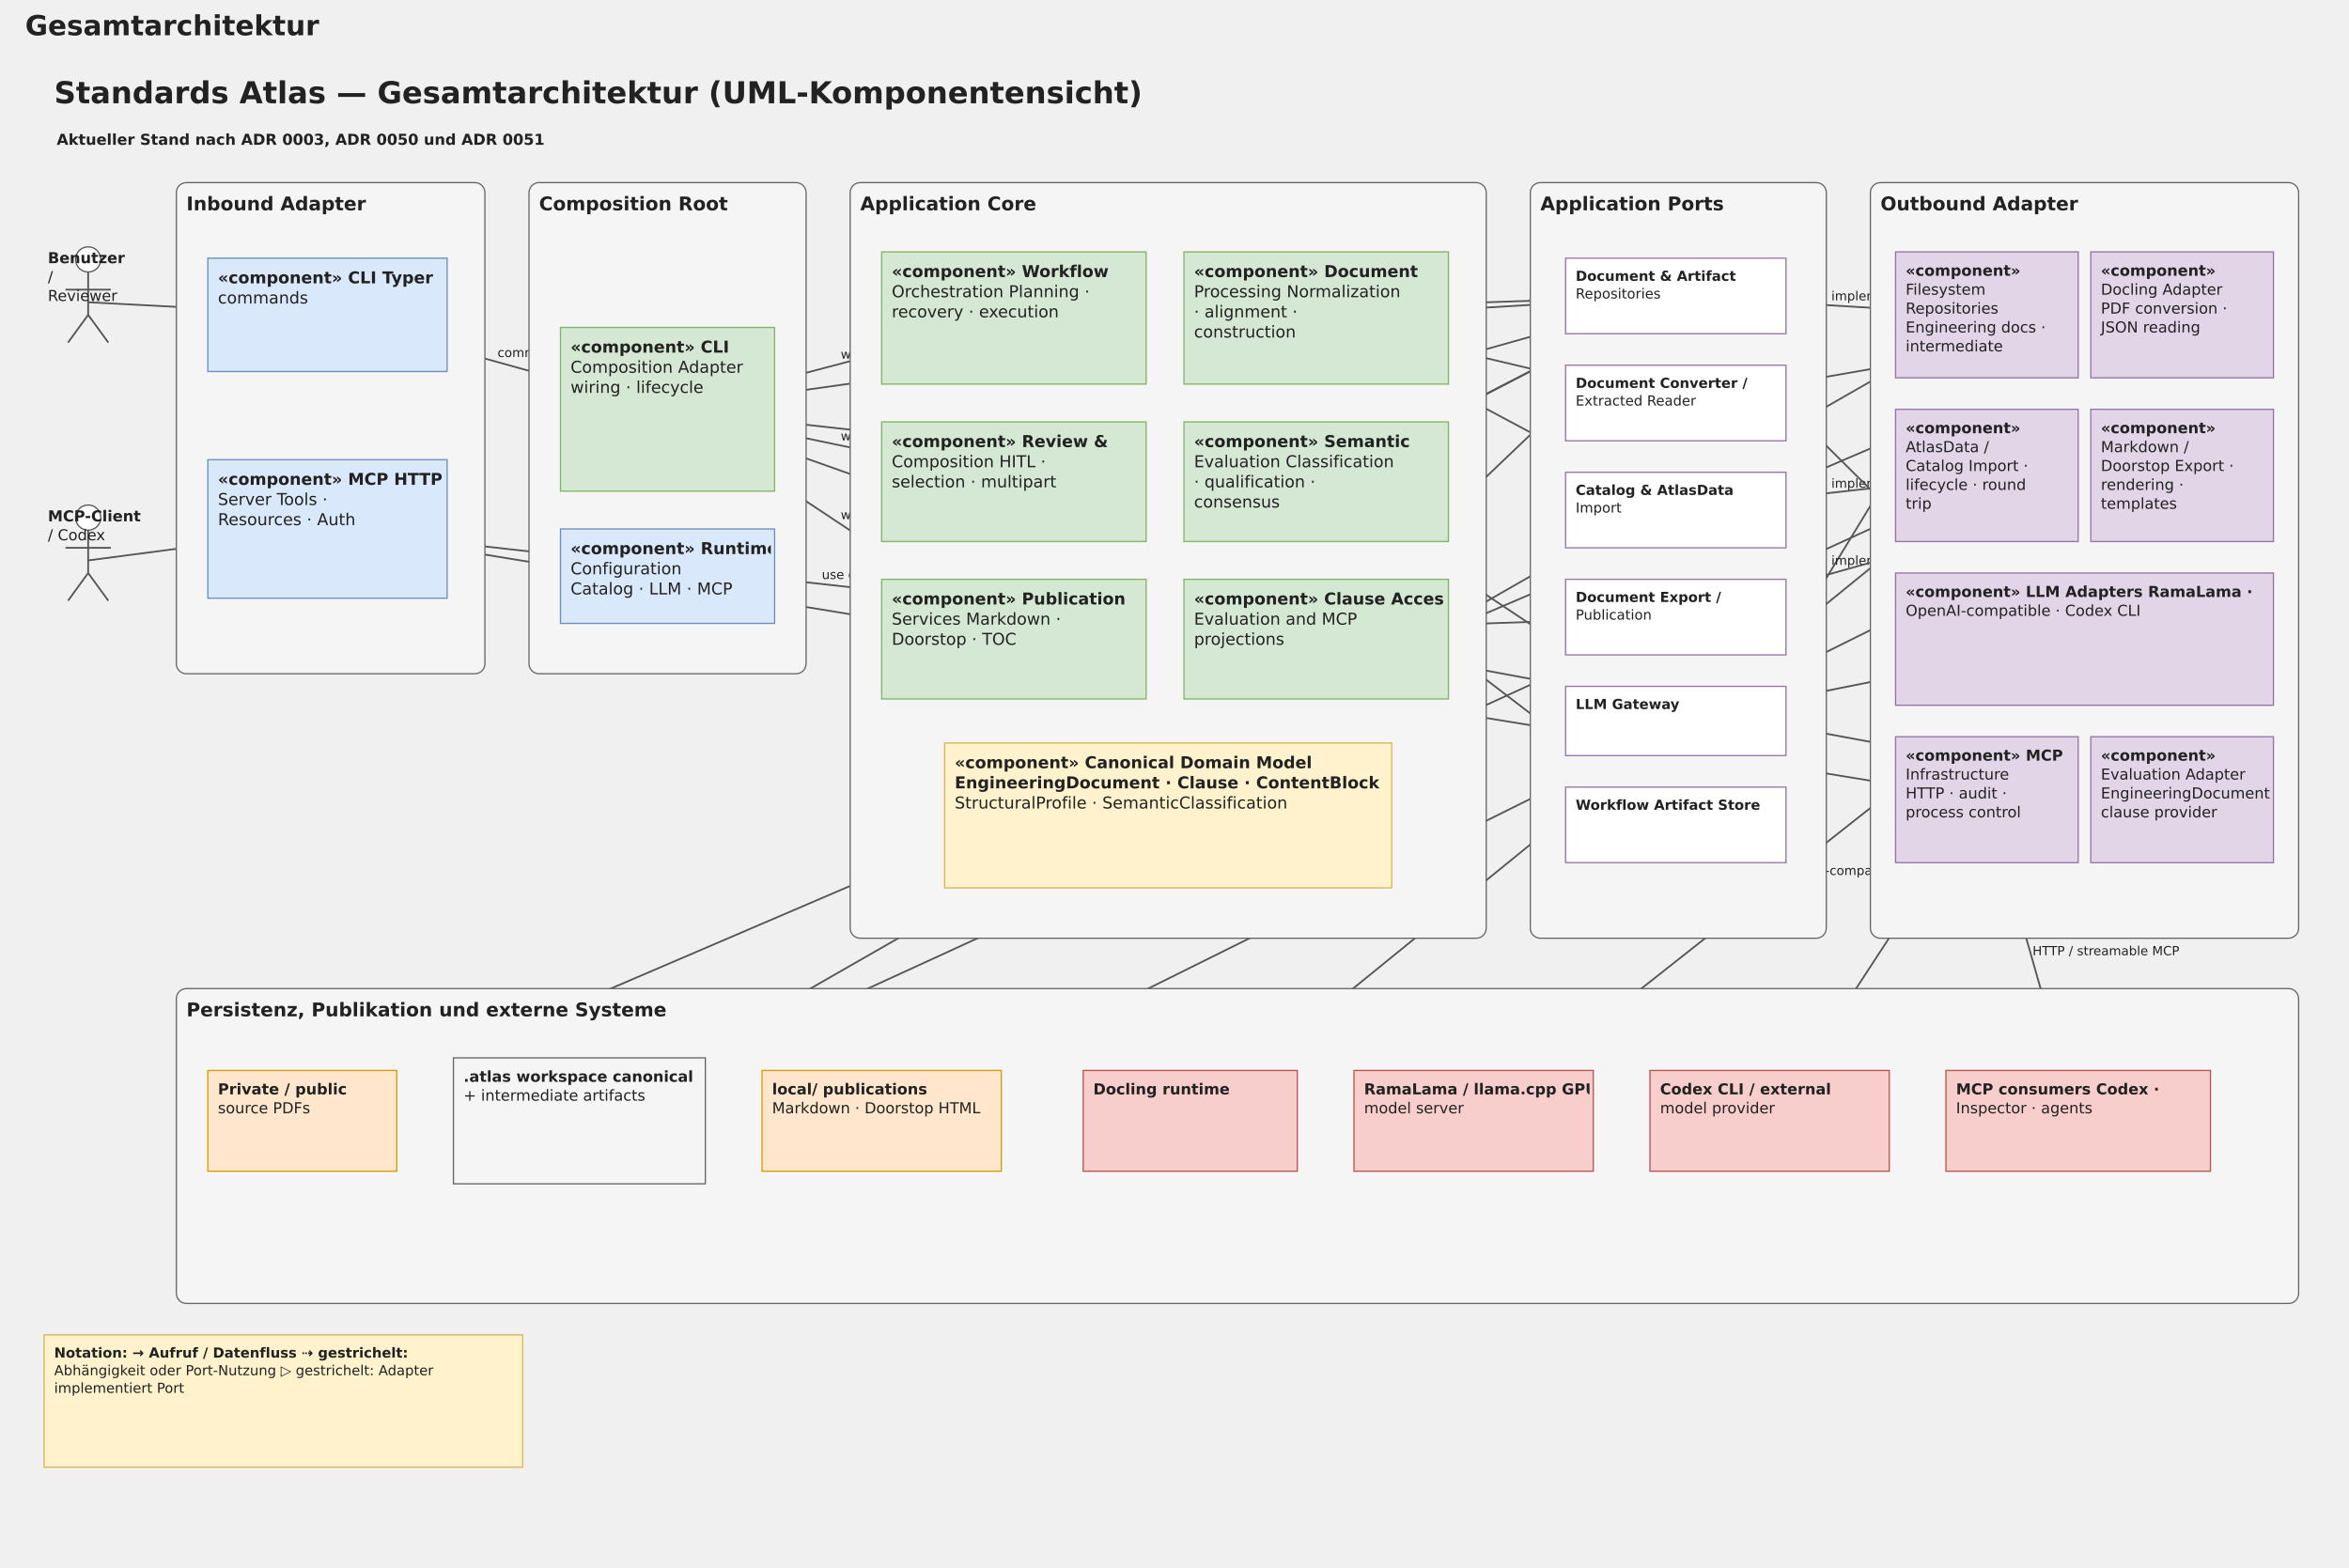
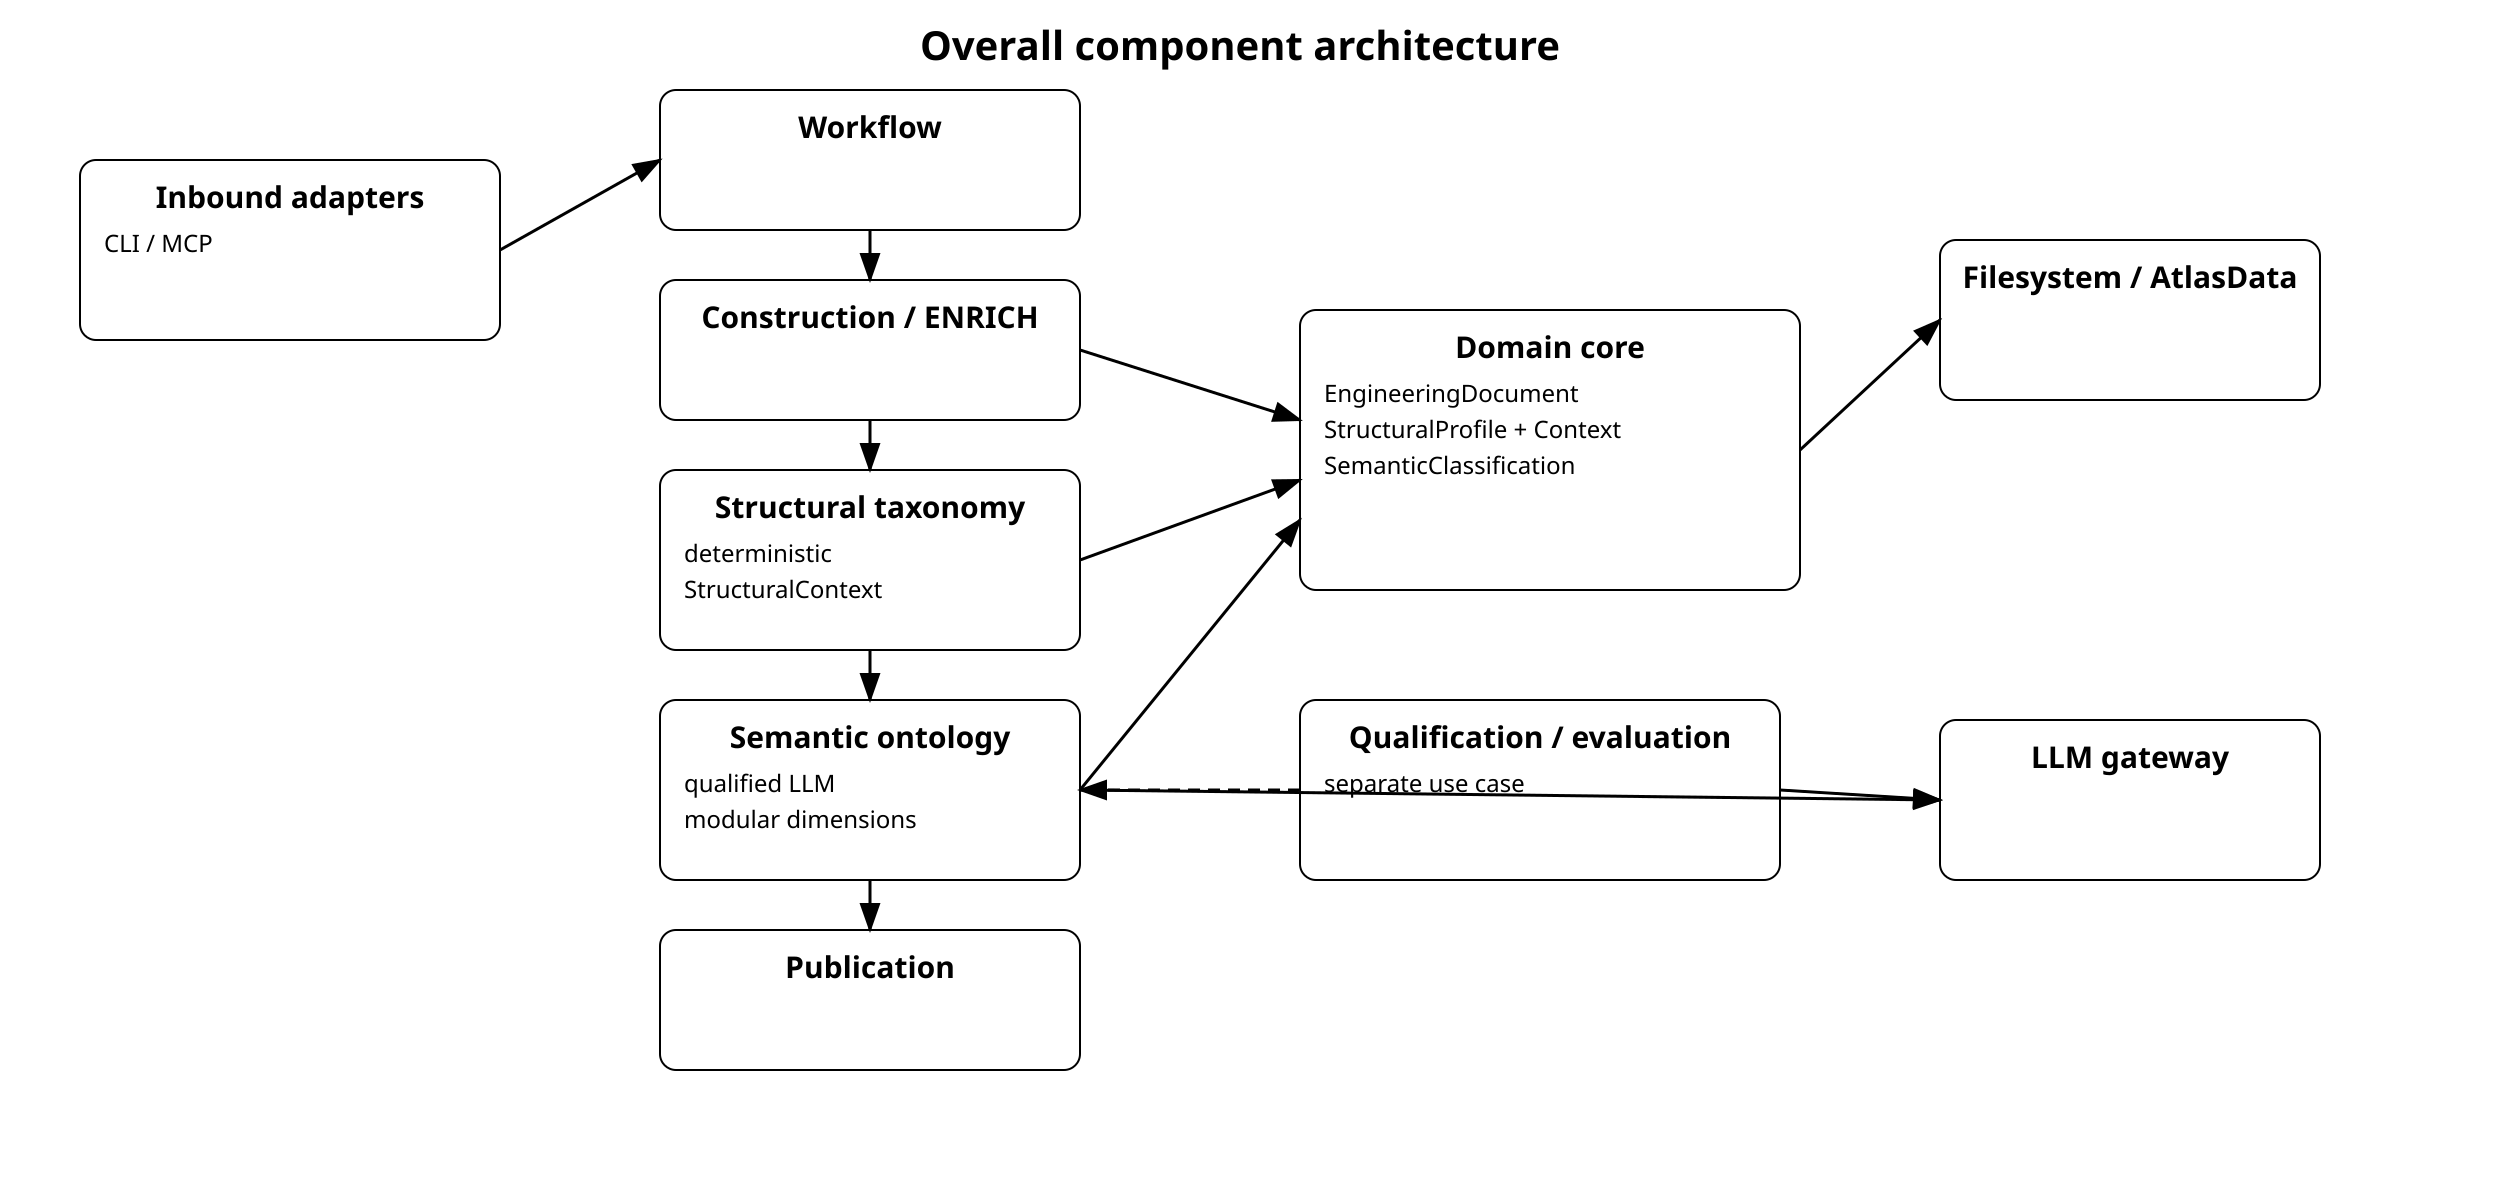
- <svg xmlns="http://www.w3.org/2000/svg" width="1865" height="1245" viewBox="0 0 1865 1245">
+ <svg xmlns="http://www.w3.org/2000/svg" width="1250" height="600" viewBox="0 0 1250 600">
  <defs>
-     <marker id="arrow" markerWidth="8" markerHeight="8" refX="7" refY="4" orient="auto">
-       <path d="M0,0 L8,4 L0,8 z" fill="#555" />
+     <marker id="arrow" markerWidth="10" markerHeight="7" refX="9" refY="3.5" orient="auto">
+       <polygon points="0 0, 10 3.5, 0 7" fill="black" />
    </marker>
  </defs>
-   <style>text{font-family:DejaVu Sans,Arial,sans-serif;fill:#222}.title{font-size:22px;font-weight:bold}.label{font-size:12px}.small{font-size:10px}.edge{stroke:#555;stroke-width:1.4;fill:none}</style>
-   <g transform="translate(0,0)">
-     <text x="20" y="28" class="title">Gesamtarchitektur</text>
-     <line class="edge" x1="70.0" y1="240.0" x2="260.0" y2="250.0" marker-end="url(#arrow)" />
-     <text x="165.0" y="241.0" class="small">uses</text>
-     <line class="edge" x1="70.0" y1="445.0" x2="260.0" y2="420.0" marker-end="url(#arrow)" />
-     <text x="165.0" y="428.5" class="small">MCP</text>
-     <line class="edge" x1="260.0" y1="250.0" x2="530.0" y2="325.0" marker-end="url(#arrow)" />
-     <text x="395.0" y="283.5" class="small">commands</text>
-     <line class="edge" x1="260.0" y1="420.0" x2="1045.0" y2="507.5" marker-end="url(#arrow)" />
-     <text x="652.5" y="459.75" class="small">use cases</text>
-     <line class="edge" x1="530.0" y1="457.5" x2="530.0" y2="325.0" marker-end="url(#arrow)" />
-     <text x="530.0" y="387.25" class="small">configuration</text>
-     <line class="edge" x1="530.0" y1="325.0" x2="805.0" y2="252.5" marker-end="url(#arrow)" />
-     <text x="667.5" y="284.75" class="small">wires</text>
-     <line class="edge" x1="530.0" y1="325.0" x2="1045.0" y2="252.5" marker-end="url(#arrow)" />
-     <text x="787.5" y="284.75" class="small">wires</text>
-     <line class="edge" x1="530.0" y1="325.0" x2="805.0" y2="382.5" marker-end="url(#arrow)" />
-     <text x="667.5" y="349.75" class="small">wires</text>
-     <line class="edge" x1="530.0" y1="325.0" x2="1045.0" y2="382.5" marker-end="url(#arrow)" />
-     <text x="787.5" y="349.75" class="small">wires</text>
-     <line class="edge" x1="530.0" y1="325.0" x2="805.0" y2="507.5" marker-end="url(#arrow)" />
-     <text x="667.5" y="412.25" class="small">wires</text>
-     <line class="edge" x1="530.0" y1="325.0" x2="1045.0" y2="507.5" marker-end="url(#arrow)" />
-     <text x="787.5" y="412.25" class="small">wires</text>
-     <line class="edge" x1="805.0" y1="252.5" x2="927.5" y2="647.5" marker-end="url(#arrow)" />
-     <text x="866.25" y="446.0" class="small">uses</text>
-     <line class="edge" x1="1045.0" y1="252.5" x2="927.5" y2="647.5" marker-end="url(#arrow)" />
-     <text x="986.25" y="446.0" class="small">uses</text>
-     <line class="edge" x1="805.0" y1="382.5" x2="927.5" y2="647.5" marker-end="url(#arrow)" />
-     <text x="866.25" y="511.0" class="small">uses</text>
-     <line class="edge" x1="1045.0" y1="382.5" x2="927.5" y2="647.5" marker-end="url(#arrow)" />
-     <text x="986.25" y="511.0" class="small">uses</text>
-     <line class="edge" x1="805.0" y1="507.5" x2="927.5" y2="647.5" marker-end="url(#arrow)" />
-     <text x="866.25" y="573.5" class="small">uses</text>
-     <line class="edge" x1="1045.0" y1="507.5" x2="927.5" y2="647.5" marker-end="url(#arrow)" />
-     <text x="986.25" y="573.5" class="small">uses</text>
-     <line class="edge" x1="805.0" y1="252.5" x2="1330.5" y2="655.0" marker-end="url(#arrow)" />
-     <line class="edge" x1="805.0" y1="252.5" x2="1330.5" y2="235.0" marker-end="url(#arrow)" />
-     <line class="edge" x1="1045.0" y1="252.5" x2="1330.5" y2="235.0" marker-end="url(#arrow)" />
-     <line class="edge" x1="1045.0" y1="252.5" x2="1330.5" y2="320.0" marker-end="url(#arrow)" />
-     <line class="edge" x1="1045.0" y1="252.5" x2="1330.5" y2="405.0" marker-end="url(#arrow)" />
-     <line class="edge" x1="805.0" y1="382.5" x2="1330.5" y2="235.0" marker-end="url(#arrow)" />
-     <line class="edge" x1="1045.0" y1="382.5" x2="1330.5" y2="572.5" marker-end="url(#arrow)" />
-     <line class="edge" x1="1045.0" y1="382.5" x2="1330.5" y2="235.0" marker-end="url(#arrow)" />
-     <line class="edge" x1="805.0" y1="507.5" x2="1330.5" y2="490.0" marker-end="url(#arrow)" />
-     <line class="edge" x1="805.0" y1="507.5" x2="1330.5" y2="235.0" marker-end="url(#arrow)" />
-     <line class="edge" x1="1045.0" y1="507.5" x2="1330.5" y2="235.0" marker-end="url(#arrow)" />
-     <line class="edge" x1="1577.5" y1="250.0" x2="1330.5" y2="235.0" marker-end="url(#arrow)" />
-     <text x="1454.0" y="238.5" class="small">implements</text>
-     <line class="edge" x1="1577.5" y1="250.0" x2="1330.5" y2="655.0" marker-end="url(#arrow)" />
-     <text x="1454.0" y="448.5" class="small">implements</text>
-     <line class="edge" x1="1732.5" y1="250.0" x2="1330.5" y2="320.0" marker-end="url(#arrow)" />
-     <text x="1531.5" y="281.0" class="small">implements</text>
-     <line class="edge" x1="1577.5" y1="377.5" x2="1330.5" y2="405.0" marker-end="url(#arrow)" />
-     <text x="1454.0" y="387.25" class="small">implements</text>
-     <line class="edge" x1="1732.5" y1="377.5" x2="1330.5" y2="490.0" marker-end="url(#arrow)" />
-     <text x="1531.5" y="429.75" class="small">implements</text>
-     <line class="edge" x1="1655.0" y1="507.5" x2="1330.5" y2="572.5" marker-end="url(#arrow)" />
-     <text x="1492.75" y="536.0" class="small">implements</text>
-     <line class="edge" x1="1732.5" y1="635.0" x2="1330.5" y2="235.0" marker-end="url(#arrow)" />
-     <text x="1531.5" y="431.0" class="small">implements</text>
-     <line class="edge" x1="240.0" y1="890.0" x2="1732.5" y2="250.0" marker-end="url(#arrow)" />
-     <text x="986.25" y="566.0" class="small">input</text>
-     <line class="edge" x1="1732.5" y1="250.0" x2="945.0" y2="890.0" marker-end="url(#arrow)" />
-     <text x="1338.75" y="566.0" class="small">converts</text>
-     <line class="edge" x1="1577.5" y1="250.0" x2="460.0" y2="890.0" marker-end="url(#arrow)" />
-     <text x="1018.75" y="566.0" class="small">read / write</text>
-     <line class="edge" x1="1577.5" y1="377.5" x2="460.0" y2="890.0" marker-end="url(#arrow)" />
-     <text x="1018.75" y="629.75" class="small">read / write</text>
-     <line class="edge" x1="1732.5" y1="377.5" x2="700.0" y2="890.0" marker-end="url(#arrow)" />
-     <text x="1216.25" y="629.75" class="small">publish</text>
-     <line class="edge" x1="1655.0" y1="507.5" x2="1170.0" y2="890.0" marker-end="url(#arrow)" />
-     <text x="1412.5" y="694.75" class="small">OpenAI-compatible API</text>
-     <line class="edge" x1="1655.0" y1="507.5" x2="1405.0" y2="890.0" marker-end="url(#arrow)" />
-     <text x="1530.0" y="694.75" class="small">CLI invocation</text>
-     <line class="edge" x1="1577.5" y1="635.0" x2="1650.0" y2="890.0" marker-end="url(#arrow)" />
-     <text x="1613.75" y="758.5" class="small">HTTP / streamable MCP</text>
-     <line class="edge" x1="260.0" y1="420.0" x2="1577.5" y2="635.0" marker-end="url(#arrow)" />
-     <text x="918.75" y="523.5" class="small">transport</text>
-     <line class="edge" x1="1045.0" y1="507.5" x2="1732.5" y2="635.0" marker-end="url(#arrow)" />
-     <text x="1388.75" y="567.25" class="small">projection</text>
-     <rect x="35.0" y="60.0" width="1300.0" height="36.0" rx="0" fill="none" stroke="none" />
-     <clipPath id="clip_title_0">
-       <rect x="38.0" y="63.0" width="1294.0" height="30.0" />
-     </clipPath>
-     <text x="43.0" y="82.0" font-size="24" font-weight="bold" clip-path="url(#clip_title_0)">Standards Atlas — Gesamtarchitektur (UML-Komponentensicht)</text>
-     <rect x="37.0" y="96.0" width="700.0" height="24.0" rx="0" fill="none" stroke="none" />
-     <clipPath id="clip_subtitle_0">
-       <rect x="40.0" y="99.0" width="694.0" height="18.0" />
-     </clipPath>
-     <text x="45.0" y="115.0" font-size="12" font-weight="bold" clip-path="url(#clip_subtitle_0)">Aktueller Stand nach ADR 0003, ADR 0050 und ADR 0051</text>
-     <circle cx="70.0" cy="206.0" r="10" fill="white" stroke="#555" />
-     <line class="edge" x1="70.0" y1="216.0" x2="70.0" y2="250.0" />
-     <line class="edge" x1="52.0" y1="230.0" x2="88.0" y2="230.0" />
-     <line class="edge" x1="70.0" y1="250.0" x2="54.0" y2="272.0" />
-     <line class="edge" x1="70.0" y1="250.0" x2="86.0" y2="272.0" />
-     <text x="38.0" y="209.0" font-size="12" font-weight="bold">Benutzer</text>
-     <text x="38.0" y="224.0" font-size="12">/</text>
-     <text x="38.0" y="239.0" font-size="12">Reviewer</text>
-     <circle cx="70.0" cy="411.0" r="10" fill="white" stroke="#555" />
-     <line class="edge" x1="70.0" y1="421.0" x2="70.0" y2="455.0" />
-     <line class="edge" x1="52.0" y1="435.0" x2="88.0" y2="435.0" />
-     <line class="edge" x1="70.0" y1="455.0" x2="54.0" y2="477.0" />
-     <line class="edge" x1="70.0" y1="455.0" x2="86.0" y2="477.0" />
-     <text x="38.0" y="414.0" font-size="12" font-weight="bold">MCP-Client</text>
-     <text x="38.0" y="429.0" font-size="12">/ Codex</text>
-     <rect x="140.0" y="145.0" width="245.0" height="390.0" rx="8" fill="#f5f5f5" stroke="#666666" />
-     <clipPath id="clip_inbound_box_0">
-       <rect x="143.0" y="148.0" width="239.0" height="384.0" />
-     </clipPath>
-     <text x="148.0" y="167.0" font-size="15" font-weight="bold" clip-path="url(#clip_inbound_box_0)">Inbound Adapter</text>
-     <rect x="165.0" y="205.0" width="190.0" height="90.0" rx="0" fill="#dae8fc" stroke="#6c8ebf" />
-     <clipPath id="clip_cli_0">
-       <rect x="168.0" y="208.0" width="184.0" height="84.0" />
-     </clipPath>
-     <text x="173.0" y="225.0" font-size="13" font-weight="bold" clip-path="url(#clip_cli_0)">«component» CLI Typer</text>
-     <text x="173.0" y="241.0" font-size="13" clip-path="url(#clip_cli_0)">commands</text>
-     <rect x="165.0" y="365.0" width="190.0" height="110.0" rx="0" fill="#dae8fc" stroke="#6c8ebf" />
-     <clipPath id="clip_mcp_0">
-       <rect x="168.0" y="368.0" width="184.0" height="104.0" />
-     </clipPath>
-     <text x="173.0" y="385.0" font-size="13" font-weight="bold" clip-path="url(#clip_mcp_0)">«component» MCP HTTP</text>
-     <text x="173.0" y="401.0" font-size="13" clip-path="url(#clip_mcp_0)">Server Tools ·</text>
-     <text x="173.0" y="417.0" font-size="13" clip-path="url(#clip_mcp_0)">Resources · Auth</text>
-     <rect x="420.0" y="145.0" width="220.0" height="390.0" rx="8" fill="#f5f5f5" stroke="#666666" />
-     <clipPath id="clip_composition_box_0">
-       <rect x="423.0" y="148.0" width="214.0" height="384.0" />
-     </clipPath>
-     <text x="428.0" y="167.0" font-size="15" font-weight="bold" clip-path="url(#clip_composition_box_0)">Composition Root</text>
-     <rect x="445.0" y="260.0" width="170.0" height="130.0" rx="0" fill="#d5e8d4" stroke="#82b366" />
-     <clipPath id="clip_composition_0">
-       <rect x="448.0" y="263.0" width="164.0" height="124.0" />
-     </clipPath>
-     <text x="453.0" y="280.0" font-size="13" font-weight="bold" clip-path="url(#clip_composition_0)">«component» CLI</text>
-     <text x="453.0" y="296.0" font-size="13" clip-path="url(#clip_composition_0)">Composition Adapter</text>
-     <text x="453.0" y="312.0" font-size="13" clip-path="url(#clip_composition_0)">wiring · lifecycle</text>
-     <rect x="445.0" y="420.0" width="170.0" height="75.0" rx="0" fill="#dae8fc" stroke="#6c8ebf" />
-     <clipPath id="clip_config_0">
-       <rect x="448.0" y="423.0" width="164.0" height="69.0" />
-     </clipPath>
-     <text x="453.0" y="440.0" font-size="13" font-weight="bold" clip-path="url(#clip_config_0)">«component» Runtime</text>
-     <text x="453.0" y="456.0" font-size="13" clip-path="url(#clip_config_0)">Configuration</text>
-     <text x="453.0" y="472.0" font-size="13" clip-path="url(#clip_config_0)">Catalog · LLM · MCP</text>
-     <rect x="675.0" y="145.0" width="505.0" height="600.0" rx="8" fill="#f5f5f5" stroke="#666666" />
-     <clipPath id="clip_core_box_0">
-       <rect x="678.0" y="148.0" width="499.0" height="594.0" />
-     </clipPath>
-     <text x="683.0" y="167.0" font-size="15" font-weight="bold" clip-path="url(#clip_core_box_0)">Application Core</text>
-     <rect x="700.0" y="200.0" width="210.0" height="105.0" rx="0" fill="#d5e8d4" stroke="#82b366" />
-     <clipPath id="clip_workflow_0">
-       <rect x="703.0" y="203.0" width="204.0" height="99.0" />
-     </clipPath>
-     <text x="708.0" y="220.0" font-size="13" font-weight="bold" clip-path="url(#clip_workflow_0)">«component» Workflow</text>
-     <text x="708.0" y="236.0" font-size="13" clip-path="url(#clip_workflow_0)">Orchestration Planning ·</text>
-     <text x="708.0" y="252.0" font-size="13" clip-path="url(#clip_workflow_0)">recovery · execution</text>
-     <rect x="940.0" y="200.0" width="210.0" height="105.0" rx="0" fill="#d5e8d4" stroke="#82b366" />
-     <clipPath id="clip_processing_0">
-       <rect x="943.0" y="203.0" width="204.0" height="99.0" />
-     </clipPath>
-     <text x="948.0" y="220.0" font-size="13" font-weight="bold" clip-path="url(#clip_processing_0)">«component» Document</text>
-     <text x="948.0" y="236.0" font-size="13" clip-path="url(#clip_processing_0)">Processing Normalization</text>
-     <text x="948.0" y="252.0" font-size="13" clip-path="url(#clip_processing_0)">· alignment ·</text>
-     <text x="948.0" y="268.0" font-size="13" clip-path="url(#clip_processing_0)">construction</text>
-     <rect x="700.0" y="335.0" width="210.0" height="95.0" rx="0" fill="#d5e8d4" stroke="#82b366" />
-     <clipPath id="clip_review_0">
-       <rect x="703.0" y="338.0" width="204.0" height="89.0" />
-     </clipPath>
-     <text x="708.0" y="355.0" font-size="13" font-weight="bold" clip-path="url(#clip_review_0)">«component» Review &amp;</text>
-     <text x="708.0" y="371.0" font-size="13" clip-path="url(#clip_review_0)">Composition HITL ·</text>
-     <text x="708.0" y="387.0" font-size="13" clip-path="url(#clip_review_0)">selection · multipart</text>
-     <rect x="940.0" y="335.0" width="210.0" height="95.0" rx="0" fill="#d5e8d4" stroke="#82b366" />
-     <clipPath id="clip_evaluation_0">
-       <rect x="943.0" y="338.0" width="204.0" height="89.0" />
-     </clipPath>
-     <text x="948.0" y="355.0" font-size="13" font-weight="bold" clip-path="url(#clip_evaluation_0)">«component» Semantic</text>
-     <text x="948.0" y="371.0" font-size="13" clip-path="url(#clip_evaluation_0)">Evaluation Classification</text>
-     <text x="948.0" y="387.0" font-size="13" clip-path="url(#clip_evaluation_0)">· qualification ·</text>
-     <text x="948.0" y="403.0" font-size="13" clip-path="url(#clip_evaluation_0)">consensus</text>
-     <rect x="700.0" y="460.0" width="210.0" height="95.0" rx="0" fill="#d5e8d4" stroke="#82b366" />
-     <clipPath id="clip_publication_0">
-       <rect x="703.0" y="463.0" width="204.0" height="89.0" />
-     </clipPath>
-     <text x="708.0" y="480.0" font-size="13" font-weight="bold" clip-path="url(#clip_publication_0)">«component» Publication</text>
-     <text x="708.0" y="496.0" font-size="13" clip-path="url(#clip_publication_0)">Services Markdown ·</text>
-     <text x="708.0" y="512.0" font-size="13" clip-path="url(#clip_publication_0)">Doorstop · TOC</text>
-     <rect x="940.0" y="460.0" width="210.0" height="95.0" rx="0" fill="#d5e8d4" stroke="#82b366" />
-     <clipPath id="clip_clause_access_0">
-       <rect x="943.0" y="463.0" width="204.0" height="89.0" />
-     </clipPath>
-     <text x="948.0" y="480.0" font-size="13" font-weight="bold" clip-path="url(#clip_clause_access_0)">«component» Clause Access</text>
-     <text x="948.0" y="496.0" font-size="13" clip-path="url(#clip_clause_access_0)">Evaluation and MCP</text>
-     <text x="948.0" y="512.0" font-size="13" clip-path="url(#clip_clause_access_0)">projections</text>
-     <rect x="750.0" y="590.0" width="355.0" height="115.0" rx="0" fill="#fff2cc" stroke="#d6b656" />
-     <clipPath id="clip_domain_core_0">
-       <rect x="753.0" y="593.0" width="349.0" height="109.0" />
-     </clipPath>
-     <text x="758.0" y="610.0" font-size="13" font-weight="bold" clip-path="url(#clip_domain_core_0)">«component» Canonical Domain Model</text>
-     <text x="758.0" y="626.0" font-size="13" font-weight="bold" clip-path="url(#clip_domain_core_0)">EngineeringDocument · Clause · ContentBlock</text>
-     <text x="758.0" y="642.0" font-size="13" clip-path="url(#clip_domain_core_0)">StructuralProfile · SemanticClassification</text>
-     <rect x="1215.0" y="145.0" width="235.0" height="600.0" rx="8" fill="#f5f5f5" stroke="#666666" />
-     <clipPath id="clip_ports_box_0">
-       <rect x="1218.0" y="148.0" width="229.0" height="594.0" />
-     </clipPath>
-     <text x="1223.0" y="167.0" font-size="15" font-weight="bold" clip-path="url(#clip_ports_box_0)">Application Ports</text>
-     <rect x="1243.0" y="205.0" width="175.0" height="60.0" rx="0" fill="#ffffff" stroke="#9673a6" />
-     <clipPath id="clip_p_docs_0">
-       <rect x="1246.0" y="208.0" width="169.0" height="54.0" />
-     </clipPath>
-     <text x="1251.0" y="223.0" font-size="11" font-weight="bold" clip-path="url(#clip_p_docs_0)">Document &amp; Artifact</text>
-     <text x="1251.0" y="237.0" font-size="11" clip-path="url(#clip_p_docs_0)">Repositories</text>
-     <rect x="1243.0" y="290.0" width="175.0" height="60.0" rx="0" fill="#ffffff" stroke="#9673a6" />
-     <clipPath id="clip_p_convert_0">
-       <rect x="1246.0" y="293.0" width="169.0" height="54.0" />
-     </clipPath>
-     <text x="1251.0" y="308.0" font-size="11" font-weight="bold" clip-path="url(#clip_p_convert_0)">Document Converter /</text>
-     <text x="1251.0" y="322.0" font-size="11" clip-path="url(#clip_p_convert_0)">Extracted Reader</text>
-     <rect x="1243.0" y="375.0" width="175.0" height="60.0" rx="0" fill="#ffffff" stroke="#9673a6" />
-     <clipPath id="clip_p_import_0">
-       <rect x="1246.0" y="378.0" width="169.0" height="54.0" />
-     </clipPath>
-     <text x="1251.0" y="393.0" font-size="11" font-weight="bold" clip-path="url(#clip_p_import_0)">Catalog &amp; AtlasData</text>
-     <text x="1251.0" y="407.0" font-size="11" clip-path="url(#clip_p_import_0)">Import</text>
-     <rect x="1243.0" y="460.0" width="175.0" height="60.0" rx="0" fill="#ffffff" stroke="#9673a6" />
-     <clipPath id="clip_p_export_0">
-       <rect x="1246.0" y="463.0" width="169.0" height="54.0" />
-     </clipPath>
-     <text x="1251.0" y="478.0" font-size="11" font-weight="bold" clip-path="url(#clip_p_export_0)">Document Export /</text>
-     <text x="1251.0" y="492.0" font-size="11" clip-path="url(#clip_p_export_0)">Publication</text>
-     <rect x="1243.0" y="545.0" width="175.0" height="55.0" rx="0" fill="#ffffff" stroke="#9673a6" />
-     <clipPath id="clip_p_llm_0">
-       <rect x="1246.0" y="548.0" width="169.0" height="49.0" />
-     </clipPath>
-     <text x="1251.0" y="563.0" font-size="11" font-weight="bold" clip-path="url(#clip_p_llm_0)">LLM Gateway</text>
-     <rect x="1243.0" y="625.0" width="175.0" height="60.0" rx="0" fill="#ffffff" stroke="#9673a6" />
-     <clipPath id="clip_p_workflow_0">
-       <rect x="1246.0" y="628.0" width="169.0" height="54.0" />
-     </clipPath>
-     <text x="1251.0" y="643.0" font-size="11" font-weight="bold" clip-path="url(#clip_p_workflow_0)">Workflow Artifact Store</text>
-     <rect x="1485.0" y="145.0" width="340.0" height="600.0" rx="8" fill="#f5f5f5" stroke="#666666" />
-     <clipPath id="clip_adapters_box_0">
-       <rect x="1488.0" y="148.0" width="334.0" height="594.0" />
-     </clipPath>
-     <text x="1493.0" y="167.0" font-size="15" font-weight="bold" clip-path="url(#clip_adapters_box_0)">Outbound Adapter</text>
-     <rect x="1505.0" y="200.0" width="145.0" height="100.0" rx="0" fill="#e1d5e7" stroke="#9673a6" />
-     <clipPath id="clip_a_fs_0">
-       <rect x="1508.0" y="203.0" width="139.0" height="94.0" />
-     </clipPath>
-     <text x="1513.0" y="219.0" font-size="12" font-weight="bold" clip-path="url(#clip_a_fs_0)">«component»</text>
-     <text x="1513.0" y="234.0" font-size="12" clip-path="url(#clip_a_fs_0)">Filesystem</text>
-     <text x="1513.0" y="249.0" font-size="12" clip-path="url(#clip_a_fs_0)">Repositories</text>
-     <text x="1513.0" y="264.0" font-size="12" clip-path="url(#clip_a_fs_0)">Engineering docs ·</text>
-     <text x="1513.0" y="279.0" font-size="12" clip-path="url(#clip_a_fs_0)">intermediate</text>
-     <rect x="1660.0" y="200.0" width="145.0" height="100.0" rx="0" fill="#e1d5e7" stroke="#9673a6" />
-     <clipPath id="clip_a_docling_0">
-       <rect x="1663.0" y="203.0" width="139.0" height="94.0" />
-     </clipPath>
-     <text x="1668.0" y="219.0" font-size="12" font-weight="bold" clip-path="url(#clip_a_docling_0)">«component»</text>
-     <text x="1668.0" y="234.0" font-size="12" clip-path="url(#clip_a_docling_0)">Docling Adapter</text>
-     <text x="1668.0" y="249.0" font-size="12" clip-path="url(#clip_a_docling_0)">PDF conversion ·</text>
-     <text x="1668.0" y="264.0" font-size="12" clip-path="url(#clip_a_docling_0)">JSON reading</text>
-     <rect x="1505.0" y="325.0" width="145.0" height="105.0" rx="0" fill="#e1d5e7" stroke="#9673a6" />
-     <clipPath id="clip_a_atlas_0">
-       <rect x="1508.0" y="328.0" width="139.0" height="99.0" />
-     </clipPath>
-     <text x="1513.0" y="344.0" font-size="12" font-weight="bold" clip-path="url(#clip_a_atlas_0)">«component»</text>
-     <text x="1513.0" y="359.0" font-size="12" clip-path="url(#clip_a_atlas_0)">AtlasData /</text>
-     <text x="1513.0" y="374.0" font-size="12" clip-path="url(#clip_a_atlas_0)">Catalog Import ·</text>
-     <text x="1513.0" y="389.0" font-size="12" clip-path="url(#clip_a_atlas_0)">lifecycle · round</text>
-     <text x="1513.0" y="404.0" font-size="12" clip-path="url(#clip_a_atlas_0)">trip</text>
-     <rect x="1660.0" y="325.0" width="145.0" height="105.0" rx="0" fill="#e1d5e7" stroke="#9673a6" />
-     <clipPath id="clip_a_publish_0">
-       <rect x="1663.0" y="328.0" width="139.0" height="99.0" />
-     </clipPath>
-     <text x="1668.0" y="344.0" font-size="12" font-weight="bold" clip-path="url(#clip_a_publish_0)">«component»</text>
-     <text x="1668.0" y="359.0" font-size="12" clip-path="url(#clip_a_publish_0)">Markdown /</text>
-     <text x="1668.0" y="374.0" font-size="12" clip-path="url(#clip_a_publish_0)">Doorstop Export ·</text>
-     <text x="1668.0" y="389.0" font-size="12" clip-path="url(#clip_a_publish_0)">rendering ·</text>
-     <text x="1668.0" y="404.0" font-size="12" clip-path="url(#clip_a_publish_0)">templates</text>
-     <rect x="1505.0" y="455.0" width="300.0" height="105.0" rx="0" fill="#e1d5e7" stroke="#9673a6" />
-     <clipPath id="clip_a_llm_0">
-       <rect x="1508.0" y="458.0" width="294.0" height="99.0" />
-     </clipPath>
-     <text x="1513.0" y="474.0" font-size="12" font-weight="bold" clip-path="url(#clip_a_llm_0)">«component» LLM Adapters RamaLama ·</text>
-     <text x="1513.0" y="489.0" font-size="12" clip-path="url(#clip_a_llm_0)">OpenAI-compatible · Codex CLI</text>
-     <rect x="1505.0" y="585.0" width="145.0" height="100.0" rx="0" fill="#e1d5e7" stroke="#9673a6" />
-     <clipPath id="clip_a_mcp_0">
-       <rect x="1508.0" y="588.0" width="139.0" height="94.0" />
-     </clipPath>
-     <text x="1513.0" y="604.0" font-size="12" font-weight="bold" clip-path="url(#clip_a_mcp_0)">«component» MCP</text>
-     <text x="1513.0" y="619.0" font-size="12" clip-path="url(#clip_a_mcp_0)">Infrastructure</text>
-     <text x="1513.0" y="634.0" font-size="12" clip-path="url(#clip_a_mcp_0)">HTTP · audit ·</text>
-     <text x="1513.0" y="649.0" font-size="12" clip-path="url(#clip_a_mcp_0)">process control</text>
-     <rect x="1660.0" y="585.0" width="145.0" height="100.0" rx="0" fill="#e1d5e7" stroke="#9673a6" />
-     <clipPath id="clip_a_eval_0">
-       <rect x="1663.0" y="588.0" width="139.0" height="94.0" />
-     </clipPath>
-     <text x="1668.0" y="604.0" font-size="12" font-weight="bold" clip-path="url(#clip_a_eval_0)">«component»</text>
-     <text x="1668.0" y="619.0" font-size="12" clip-path="url(#clip_a_eval_0)">Evaluation Adapter</text>
-     <text x="1668.0" y="634.0" font-size="12" clip-path="url(#clip_a_eval_0)">EngineeringDocument</text>
-     <text x="1668.0" y="649.0" font-size="12" clip-path="url(#clip_a_eval_0)">clause provider</text>
-     <rect x="140.0" y="785.0" width="1685.0" height="250.0" rx="8" fill="#f5f5f5" stroke="#666666" />
-     <clipPath id="clip_infra_box_0">
-       <rect x="143.0" y="788.0" width="1679.0" height="244.0" />
-     </clipPath>
-     <text x="148.0" y="807.0" font-size="15" font-weight="bold" clip-path="url(#clip_infra_box_0)">Persistenz, Publikation und externe Systeme</text>
-     <rect x="165.0" y="850.0" width="150.0" height="80.0" rx="0" fill="#ffe6cc" stroke="#d79b00" />
-     <clipPath id="clip_source_pdf_0">
-       <rect x="168.0" y="853.0" width="144.0" height="74.0" />
-     </clipPath>
-     <text x="173.0" y="869.0" font-size="12" font-weight="bold" clip-path="url(#clip_source_pdf_0)">Private / public</text>
-     <text x="173.0" y="884.0" font-size="12" clip-path="url(#clip_source_pdf_0)">source PDFs</text>
-     <rect x="360.0" y="840.0" width="200.0" height="100.0" rx="0" fill="#f5f5f5" stroke="#666666" />
-     <clipPath id="clip_workspace_0">
-       <rect x="363.0" y="843.0" width="194.0" height="94.0" />
-     </clipPath>
-     <text x="368.0" y="859.0" font-size="12" font-weight="bold" clip-path="url(#clip_workspace_0)">.atlas workspace canonical</text>
-     <text x="368.0" y="874.0" font-size="12" clip-path="url(#clip_workspace_0)">+ intermediate artifacts</text>
-     <rect x="605.0" y="850.0" width="190.0" height="80.0" rx="0" fill="#ffe6cc" stroke="#d79b00" />
-     <clipPath id="clip_local_0">
-       <rect x="608.0" y="853.0" width="184.0" height="74.0" />
-     </clipPath>
-     <text x="613.0" y="869.0" font-size="12" font-weight="bold" clip-path="url(#clip_local_0)">local/ publications</text>
-     <text x="613.0" y="884.0" font-size="12" clip-path="url(#clip_local_0)">Markdown · Doorstop HTML</text>
-     <rect x="860.0" y="850.0" width="170.0" height="80.0" rx="0" fill="#f8cecc" stroke="#b85450" />
-     <clipPath id="clip_docling_ext_0">
-       <rect x="863.0" y="853.0" width="164.0" height="74.0" />
-     </clipPath>
-     <text x="868.0" y="869.0" font-size="12" font-weight="bold" clip-path="url(#clip_docling_ext_0)">Docling runtime</text>
-     <rect x="1075.0" y="850.0" width="190.0" height="80.0" rx="0" fill="#f8cecc" stroke="#b85450" />
-     <clipPath id="clip_ramalama_0">
-       <rect x="1078.0" y="853.0" width="184.0" height="74.0" />
-     </clipPath>
-     <text x="1083.0" y="869.0" font-size="12" font-weight="bold" clip-path="url(#clip_ramalama_0)">RamaLama / llama.cpp GPU</text>
-     <text x="1083.0" y="884.0" font-size="12" clip-path="url(#clip_ramalama_0)">model server</text>
-     <rect x="1310.0" y="850.0" width="190.0" height="80.0" rx="0" fill="#f8cecc" stroke="#b85450" />
-     <clipPath id="clip_codex_ext_0">
-       <rect x="1313.0" y="853.0" width="184.0" height="74.0" />
-     </clipPath>
-     <text x="1318.0" y="869.0" font-size="12" font-weight="bold" clip-path="url(#clip_codex_ext_0)">Codex CLI / external</text>
-     <text x="1318.0" y="884.0" font-size="12" clip-path="url(#clip_codex_ext_0)">model provider</text>
-     <rect x="1545.0" y="850.0" width="210.0" height="80.0" rx="0" fill="#f8cecc" stroke="#b85450" />
-     <clipPath id="clip_mcp_consumers_0">
-       <rect x="1548.0" y="853.0" width="204.0" height="74.0" />
-     </clipPath>
-     <text x="1553.0" y="869.0" font-size="12" font-weight="bold" clip-path="url(#clip_mcp_consumers_0)">MCP consumers Codex ·</text>
-     <text x="1553.0" y="884.0" font-size="12" clip-path="url(#clip_mcp_consumers_0)">Inspector · agents</text>
-     <rect x="35.0" y="1060.0" width="380.0" height="105.0" rx="0" fill="#fff2cc" stroke="#d6b656" />
-     <clipPath id="clip_legend_0">
-       <rect x="38.0" y="1063.0" width="374.0" height="99.0" />
-     </clipPath>
-     <text x="43.0" y="1078.0" font-size="11" font-weight="bold" clip-path="url(#clip_legend_0)">Notation: → Aufruf / Datenfluss ⇢ gestrichelt:</text>
-     <text x="43.0" y="1092.0" font-size="11" clip-path="url(#clip_legend_0)">Abhängigkeit oder Port-Nutzung ▷ gestrichelt: Adapter</text>
-     <text x="43.0" y="1106.0" font-size="11" clip-path="url(#clip_legend_0)">implementiert Port</text>
-   </g>
+   <rect width="100%" height="100%" fill="white" />
+   <text x="620" y="30" font-family="sans-serif" font-size="20" font-weight="bold" text-anchor="middle">Overall component architecture</text>
+   <rect x="40" y="80" width="210" height="90" rx="8" fill="white" stroke="black" />
+   <text x="145.0" y="104" font-family="sans-serif" font-size="15" font-weight="bold" text-anchor="middle">Inbound adapters</text>
+   <text x="52" y="126" font-family="sans-serif" font-size="12" font-weight="normal" text-anchor="start">CLI / MCP</text>
+   <rect x="330" y="45" width="210" height="70" rx="8" fill="white" stroke="black" />
+   <text x="435.0" y="69" font-family="sans-serif" font-size="15" font-weight="bold" text-anchor="middle">Workflow</text>
+   <rect x="330" y="140" width="210" height="70" rx="8" fill="white" stroke="black" />
+   <text x="435.0" y="164" font-family="sans-serif" font-size="15" font-weight="bold" text-anchor="middle">Construction / ENRICH</text>
+   <rect x="330" y="235" width="210" height="90" rx="8" fill="white" stroke="black" />
+   <text x="435.0" y="259" font-family="sans-serif" font-size="15" font-weight="bold" text-anchor="middle">Structural taxonomy</text>
+   <text x="342" y="281" font-family="sans-serif" font-size="12" font-weight="normal" text-anchor="start">deterministic</text>
+   <text x="342" y="299" font-family="sans-serif" font-size="12" font-weight="normal" text-anchor="start">StructuralContext</text>
+   <rect x="330" y="350" width="210" height="90" rx="8" fill="white" stroke="black" />
+   <text x="435.0" y="374" font-family="sans-serif" font-size="15" font-weight="bold" text-anchor="middle">Semantic ontology</text>
+   <text x="342" y="396" font-family="sans-serif" font-size="12" font-weight="normal" text-anchor="start">qualified LLM</text>
+   <text x="342" y="414" font-family="sans-serif" font-size="12" font-weight="normal" text-anchor="start">modular dimensions</text>
+   <rect x="330" y="465" width="210" height="70" rx="8" fill="white" stroke="black" />
+   <text x="435.0" y="489" font-family="sans-serif" font-size="15" font-weight="bold" text-anchor="middle">Publication</text>
+   <rect x="650" y="350" width="240" height="90" rx="8" fill="white" stroke="black" />
+   <text x="770.0" y="374" font-family="sans-serif" font-size="15" font-weight="bold" text-anchor="middle">Qualification / evaluation</text>
+   <text x="662" y="396" font-family="sans-serif" font-size="12" font-weight="normal" text-anchor="start">separate use case</text>
+   <rect x="650" y="155" width="250" height="140" rx="8" fill="white" stroke="black" />
+   <text x="775.0" y="179" font-family="sans-serif" font-size="15" font-weight="bold" text-anchor="middle">Domain core</text>
+   <text x="662" y="201" font-family="sans-serif" font-size="12" font-weight="normal" text-anchor="start">EngineeringDocument</text>
+   <text x="662" y="219" font-family="sans-serif" font-size="12" font-weight="normal" text-anchor="start">StructuralProfile + Context</text>
+   <text x="662" y="237" font-family="sans-serif" font-size="12" font-weight="normal" text-anchor="start">SemanticClassification</text>
+   <rect x="970" y="120" width="190" height="80" rx="8" fill="white" stroke="black" />
+   <text x="1065.0" y="144" font-family="sans-serif" font-size="15" font-weight="bold" text-anchor="middle">Filesystem / AtlasData</text>
+   <rect x="970" y="360" width="190" height="80" rx="8" fill="white" stroke="black" />
+   <text x="1065.0" y="384" font-family="sans-serif" font-size="15" font-weight="bold" text-anchor="middle">LLM gateway</text>
+   <line x1="250" y1="125" x2="330" y2="80" stroke="black" stroke-width="1.5" marker-end="url(#arrow)" />
+   <line x1="435" y1="115" x2="435" y2="140" stroke="black" stroke-width="1.5" marker-end="url(#arrow)" />
+   <line x1="435" y1="210" x2="435" y2="235" stroke="black" stroke-width="1.5" marker-end="url(#arrow)" />
+   <line x1="435" y1="325" x2="435" y2="350" stroke="black" stroke-width="1.5" marker-end="url(#arrow)" />
+   <line x1="435" y1="440" x2="435" y2="465" stroke="black" stroke-width="1.5" marker-end="url(#arrow)" />
+   <line x1="540" y1="175" x2="650" y2="210" stroke="black" stroke-width="1.5" marker-end="url(#arrow)" />
+   <line x1="540" y1="280" x2="650" y2="240" stroke="black" stroke-width="1.5" marker-end="url(#arrow)" />
+   <line x1="540" y1="395" x2="650" y2="260" stroke="black" stroke-width="1.5" marker-end="url(#arrow)" />
+   <line x1="900" y1="225" x2="970" y2="160" stroke="black" stroke-width="1.5" marker-end="url(#arrow)" />
+   <line x1="540" y1="395" x2="970" y2="400" stroke="black" stroke-width="1.5" marker-end="url(#arrow)" />
+   <line x1="890" y1="395" x2="970" y2="400" stroke="black" stroke-width="1.5" marker-end="url(#arrow)" />
+   <line x1="650" y1="395" x2="540" y2="395" stroke="black" stroke-width="1.5" marker-end="url(#arrow)" stroke-dasharray="6 4" />
</svg>
